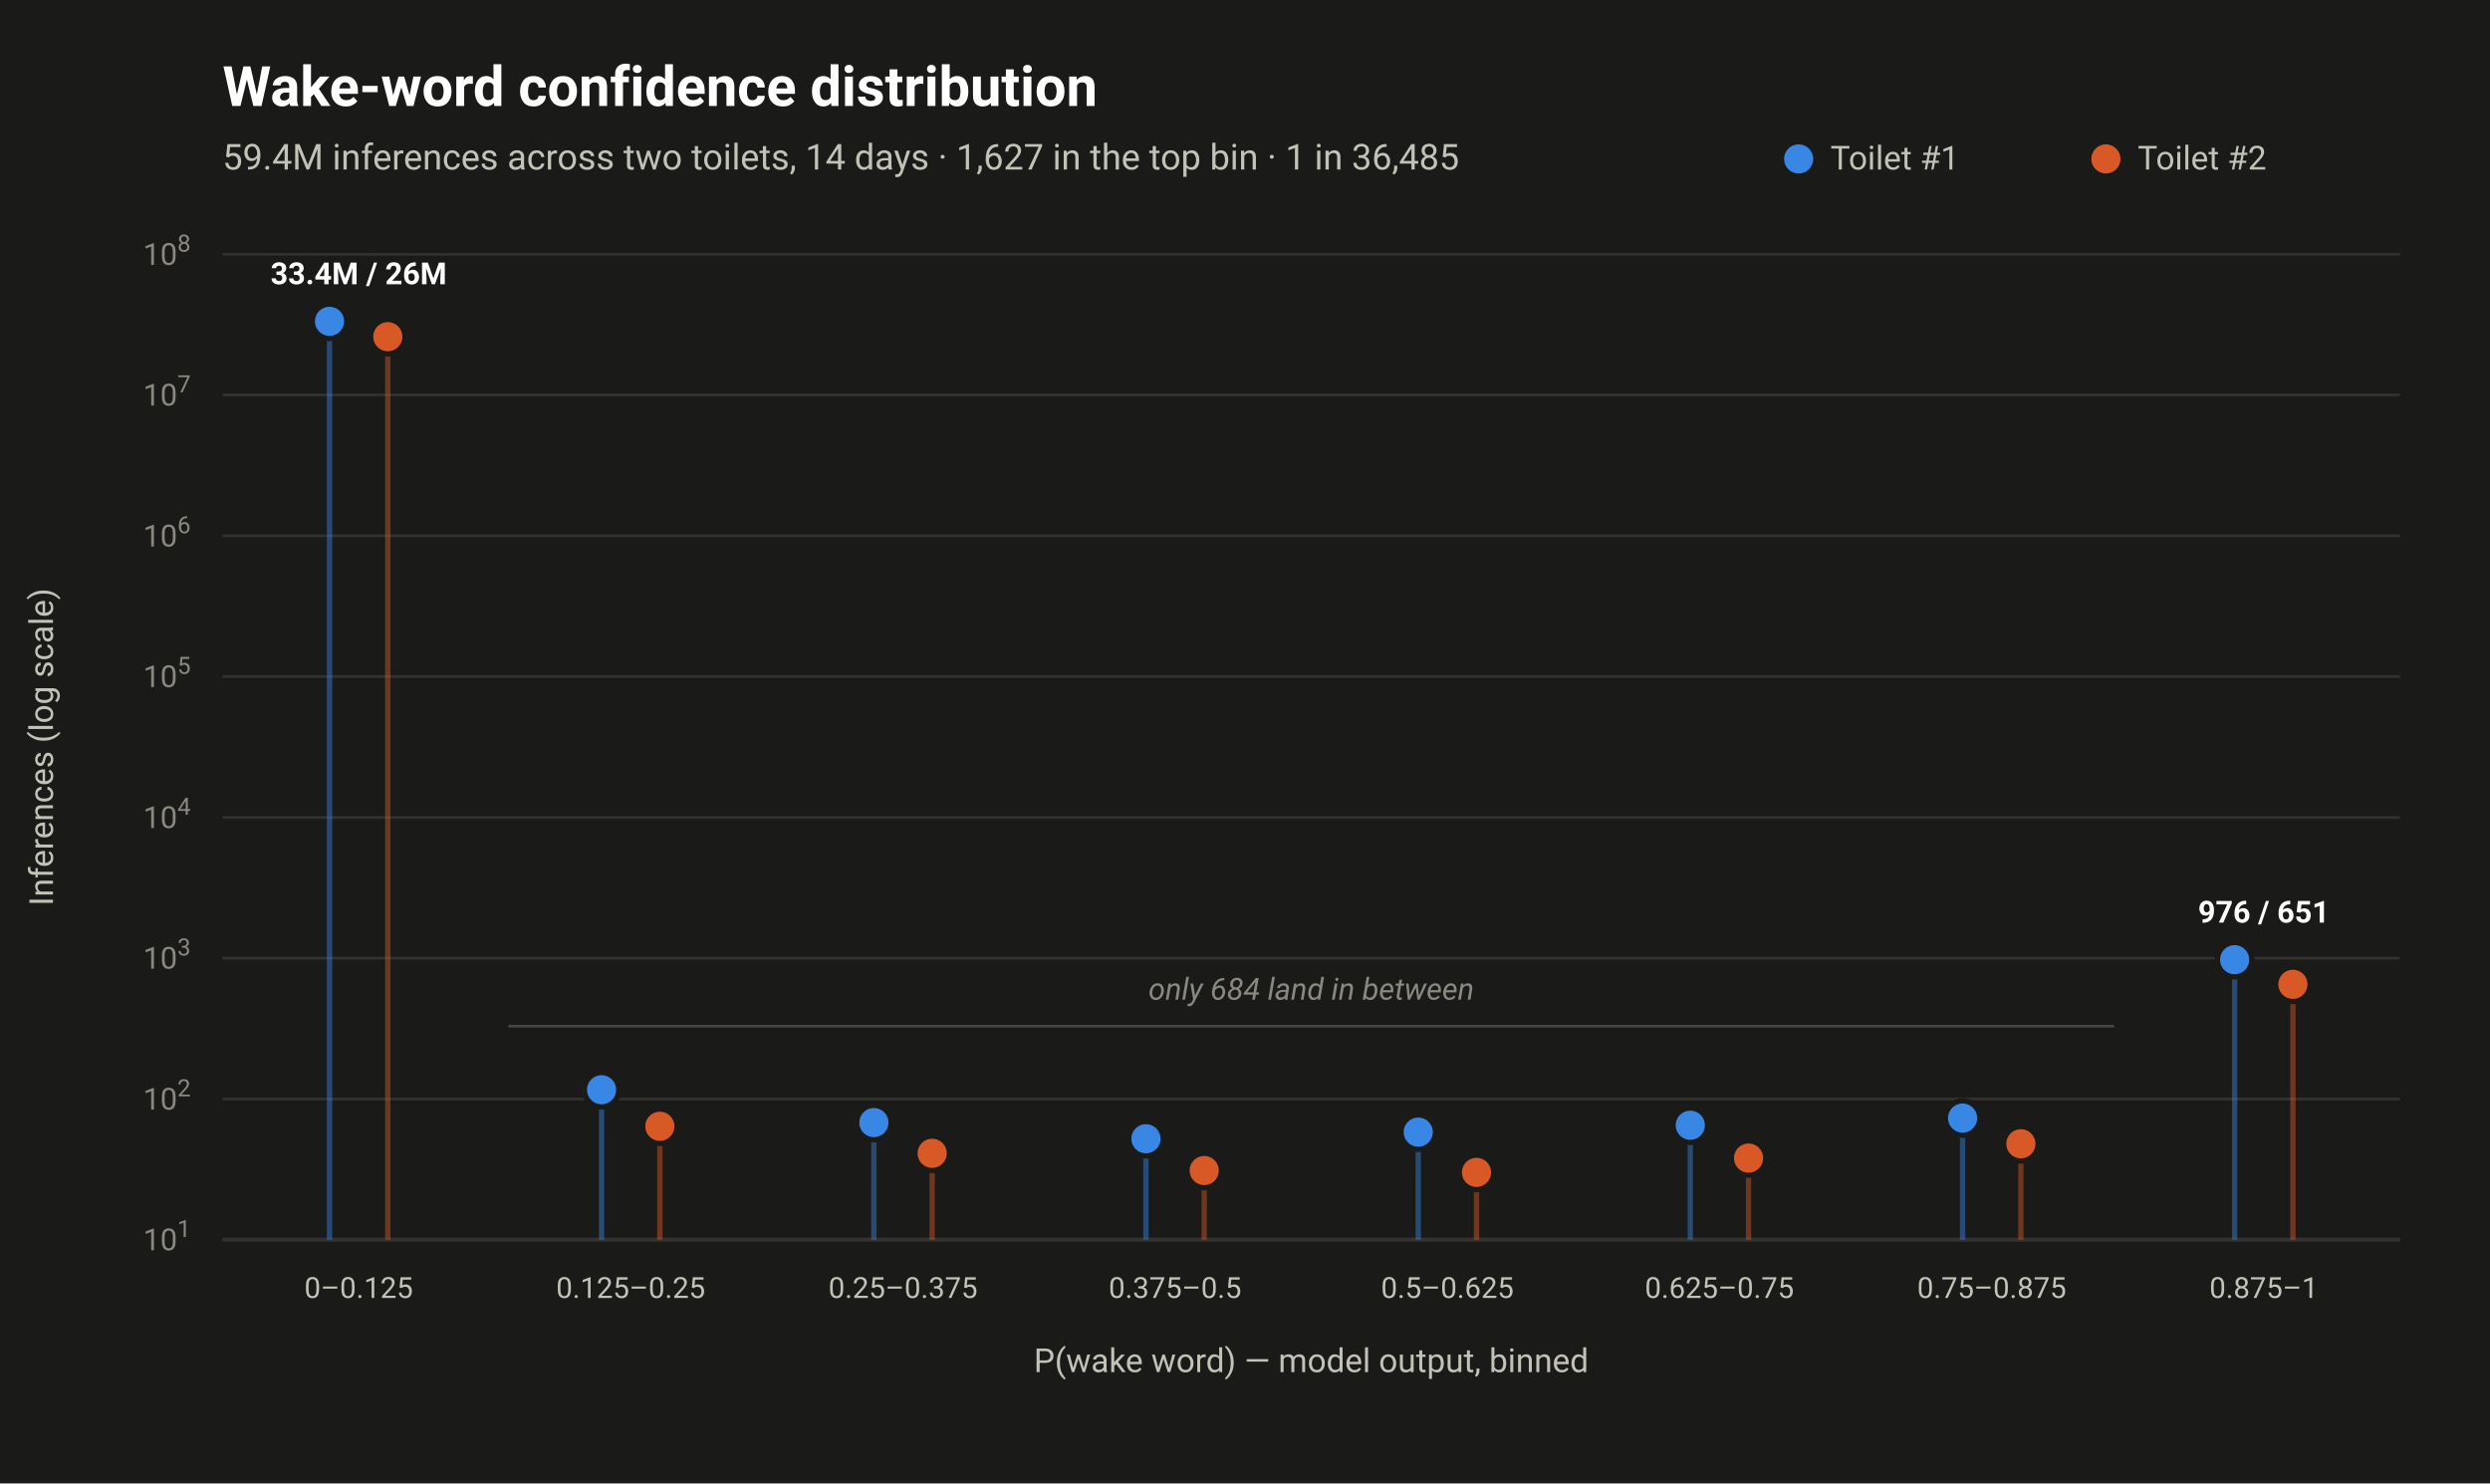
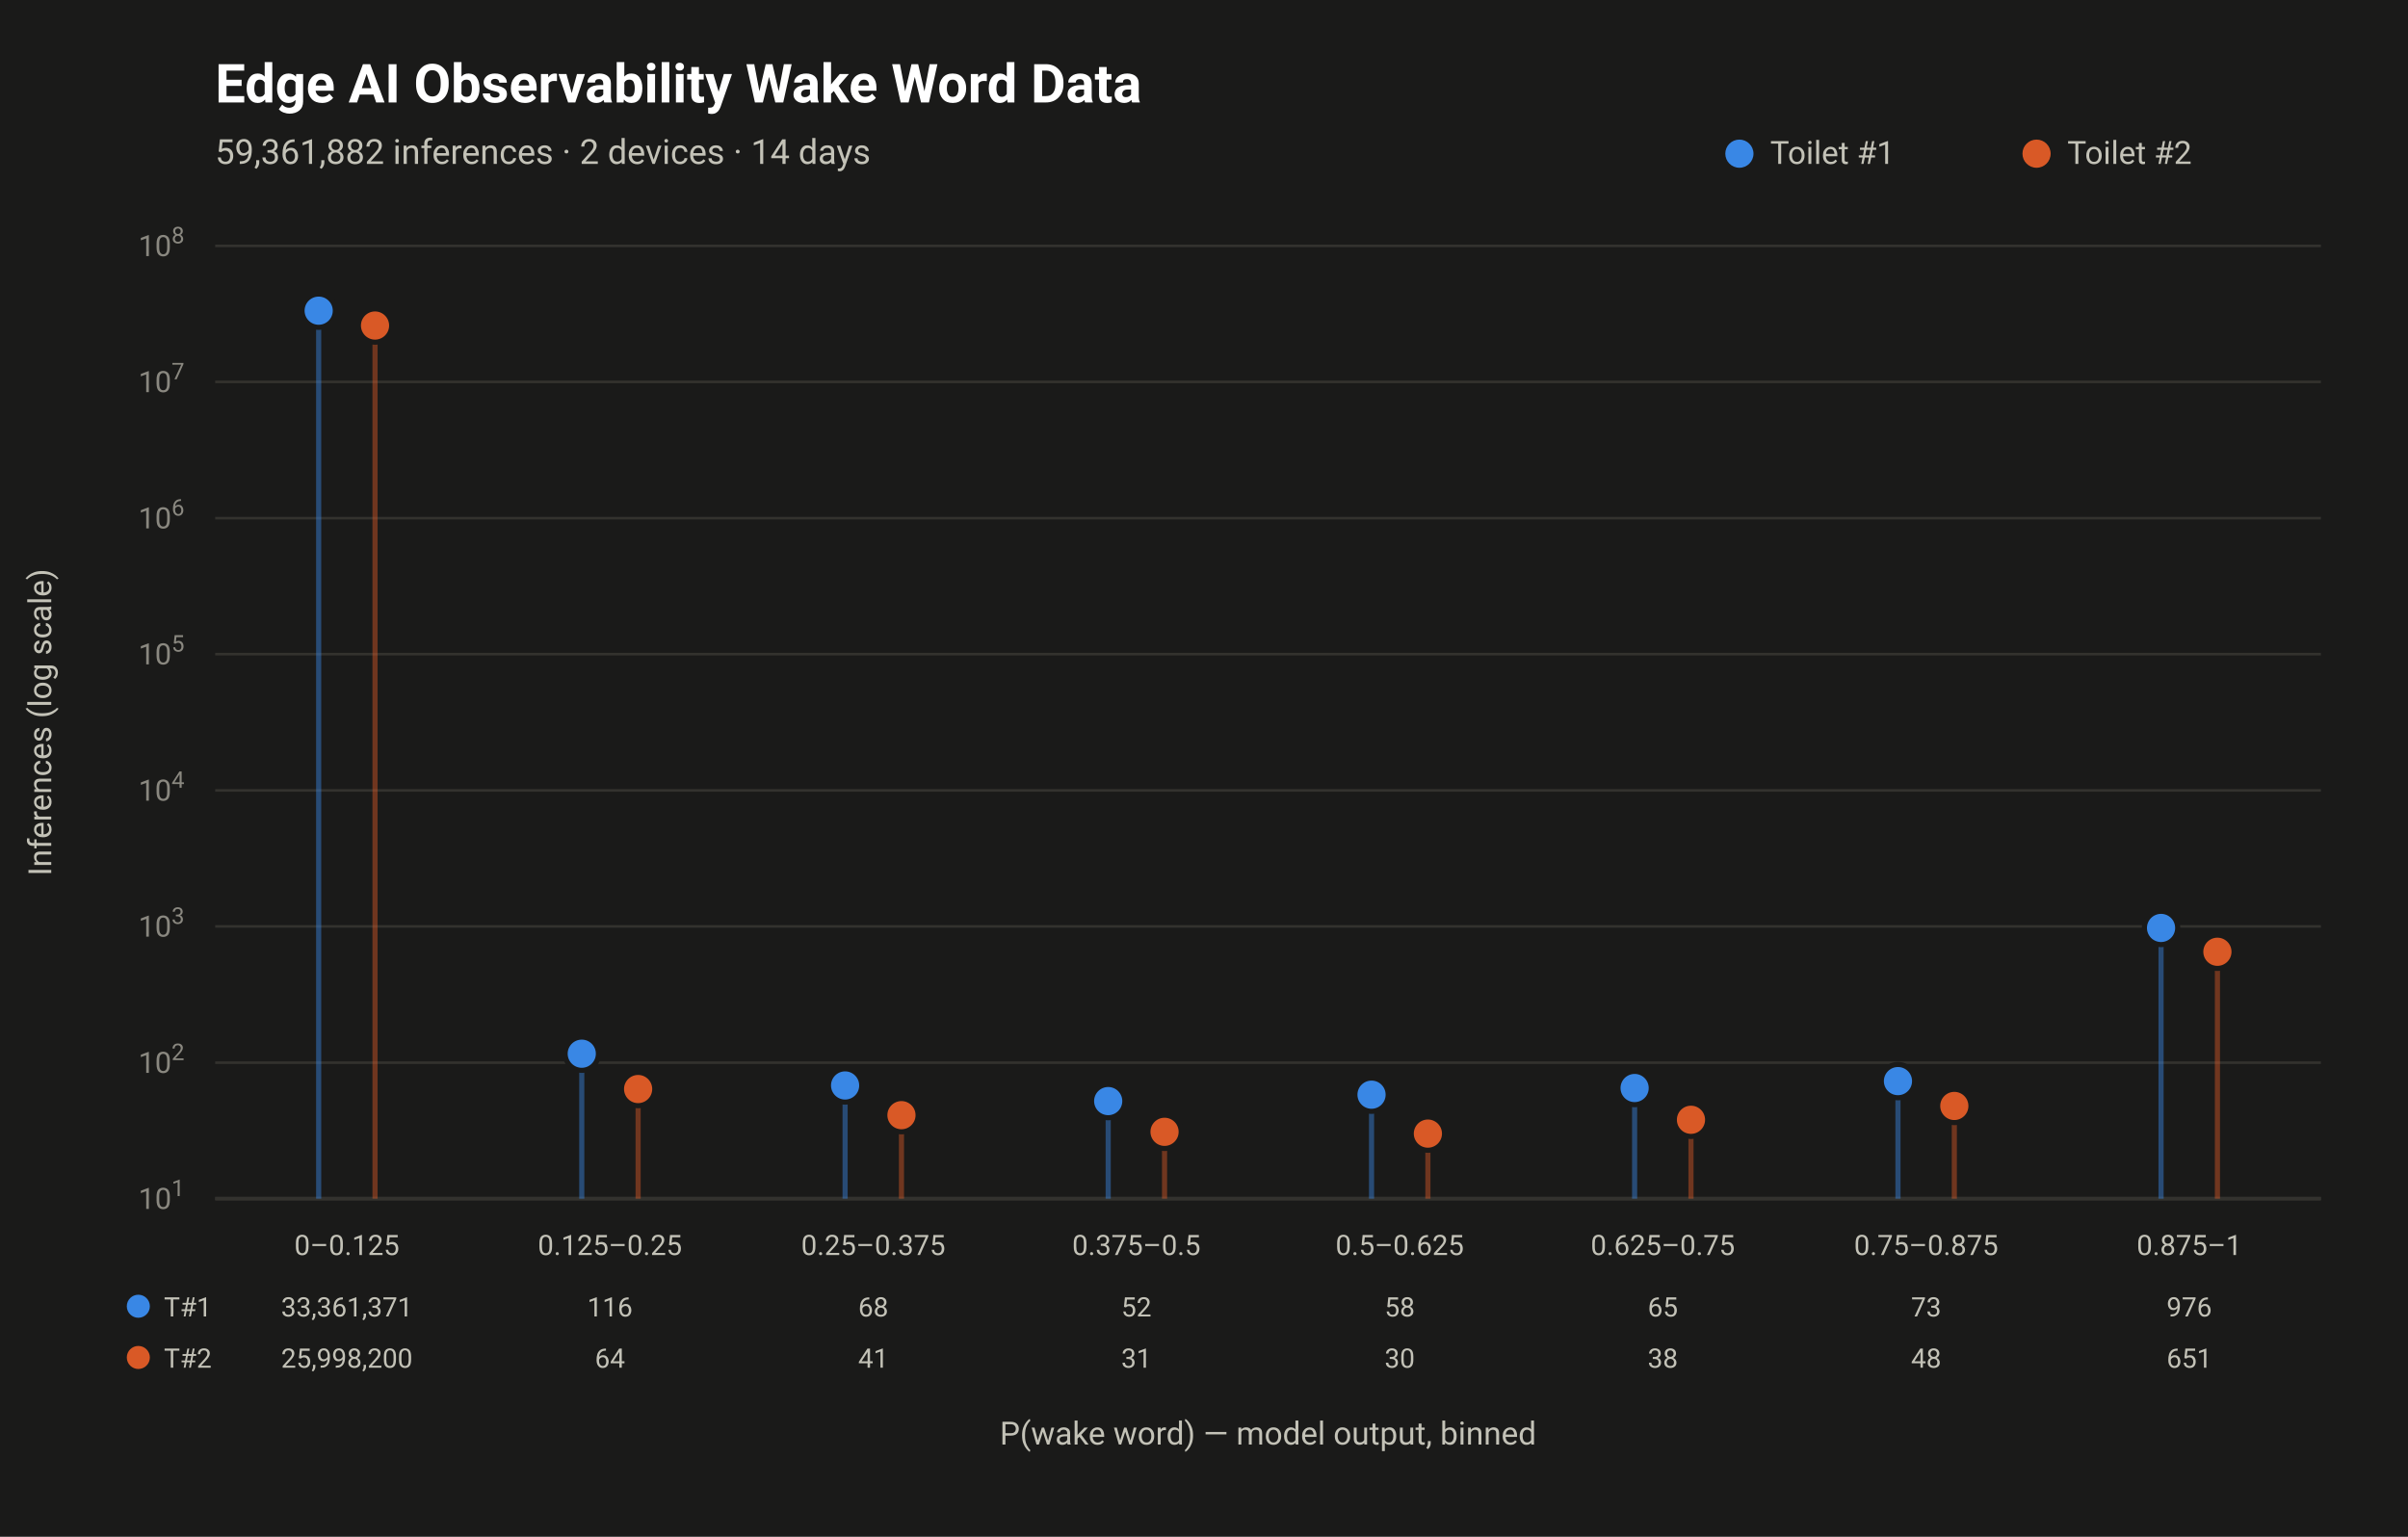
- <svg xmlns="http://www.w3.org/2000/svg" width="940" height="560" viewBox="0 0 940 560" font-family="system-ui,-apple-system,Segoe UI,Roboto,sans-serif">
-   <rect width="940" height="560" fill="#1a1a19" />
-   <text x="84" y="40" font-size="21" font-weight="600" fill="#ffffff">Wake-word confidence distribution</text>
-   <text x="84" y="64" font-size="13.5" fill="#c3c2b7">59.4M inferences across two toilets, 14 days · 1,627 in the top bin · 1 in 36,485</text>
+ <svg xmlns="http://www.w3.org/2000/svg" width="940" height="600" viewBox="0 0 940 600" font-family="system-ui,-apple-system,Segoe UI,Roboto,sans-serif">
+   <rect width="940" height="600" fill="#1a1a19" />
+   <text x="84" y="40" font-size="21" font-weight="600" fill="#ffffff">Edge AI Observability Wake Word Data</text>
+   <text x="84" y="64" font-size="13.5" fill="#c3c2b7">59,361,882 inferences · 2 devices · 14 days</text>
  <circle cx="679" cy="60" r="5.5" fill="#3987e5" />
  <text x="691" y="64" font-size="12.5" fill="#c3c2b7">Toilet #1</text>
  <circle cx="795" cy="60" r="5.5" fill="#d95926" />
  <text x="807" y="64" font-size="12.5" fill="#c3c2b7">Toilet #2</text>
  <line x1="84" y1="468.0" x2="906" y2="468.0" stroke="#33322e" stroke-width="1" />
  <text x="72" y="472.0" font-size="11.5" text-anchor="end" fill="#8a8880">10<tspan font-size="9" dy="-5">1</tspan>
  </text>
  <line x1="84" y1="414.9" x2="906" y2="414.9" stroke="#33322e" stroke-width="1" />
  <text x="72" y="418.9" font-size="11.5" text-anchor="end" fill="#8a8880">10<tspan font-size="9" dy="-5">2</tspan>
  </text>
  <line x1="84" y1="361.7" x2="906" y2="361.7" stroke="#33322e" stroke-width="1" />
  <text x="72" y="365.7" font-size="11.5" text-anchor="end" fill="#8a8880">10<tspan font-size="9" dy="-5">3</tspan>
  </text>
  <line x1="84" y1="308.6" x2="906" y2="308.6" stroke="#33322e" stroke-width="1" />
  <text x="72" y="312.6" font-size="11.5" text-anchor="end" fill="#8a8880">10<tspan font-size="9" dy="-5">4</tspan>
  </text>
  <line x1="84" y1="255.4" x2="906" y2="255.4" stroke="#33322e" stroke-width="1" />
  <text x="72" y="259.4" font-size="11.5" text-anchor="end" fill="#8a8880">10<tspan font-size="9" dy="-5">5</tspan>
  </text>
  <line x1="84" y1="202.3" x2="906" y2="202.3" stroke="#33322e" stroke-width="1" />
  <text x="72" y="206.3" font-size="11.5" text-anchor="end" fill="#8a8880">10<tspan font-size="9" dy="-5">6</tspan>
  </text>
  <line x1="84" y1="149.1" x2="906" y2="149.1" stroke="#33322e" stroke-width="1" />
  <text x="72" y="153.1" font-size="11.5" text-anchor="end" fill="#8a8880">10<tspan font-size="9" dy="-5">7</tspan>
  </text>
  <line x1="84" y1="96.0" x2="906" y2="96.0" stroke="#33322e" stroke-width="1" />
  <text x="72" y="100.0" font-size="11.5" text-anchor="end" fill="#8a8880">10<tspan font-size="9" dy="-5">8</tspan>
  </text>
  <line x1="84" y1="468" x2="906" y2="468" stroke="#33322e" stroke-width="1.5" />
  <line x1="124.4" y1="468" x2="124.4" y2="121.3" stroke="#3987e5" stroke-width="2" opacity="0.45" />
  <circle cx="124.4" cy="121.3" r="6.5" fill="#3987e5" stroke="#1a1a19" stroke-width="2" />
  <line x1="146.4" y1="468" x2="146.4" y2="127.1" stroke="#d95926" stroke-width="2" opacity="0.45" />
  <circle cx="146.4" cy="127.1" r="6.5" fill="#d95926" stroke="#1a1a19" stroke-width="2" />
-   <text x="135.4" y="107.3" font-size="11.5" text-anchor="middle" font-weight="600" fill="#ffffff">33.4M / 26M</text>
  <line x1="227.1" y1="468" x2="227.1" y2="411.4" stroke="#3987e5" stroke-width="2" opacity="0.45" />
  <circle cx="227.1" cy="411.4" r="6.5" fill="#3987e5" stroke="#1a1a19" stroke-width="2" />
  <line x1="249.1" y1="468" x2="249.1" y2="425.2" stroke="#d95926" stroke-width="2" opacity="0.45" />
  <circle cx="249.1" cy="425.2" r="6.5" fill="#d95926" stroke="#1a1a19" stroke-width="2" />
  <line x1="329.9" y1="468" x2="329.9" y2="423.8" stroke="#3987e5" stroke-width="2" opacity="0.45" />
  <circle cx="329.9" cy="423.8" r="6.5" fill="#3987e5" stroke="#1a1a19" stroke-width="2" />
  <line x1="351.9" y1="468" x2="351.9" y2="435.4" stroke="#d95926" stroke-width="2" opacity="0.45" />
  <circle cx="351.9" cy="435.4" r="6.5" fill="#d95926" stroke="#1a1a19" stroke-width="2" />
  <line x1="432.6" y1="468" x2="432.6" y2="429.9" stroke="#3987e5" stroke-width="2" opacity="0.45" />
  <circle cx="432.6" cy="429.9" r="6.5" fill="#3987e5" stroke="#1a1a19" stroke-width="2" />
  <line x1="454.6" y1="468" x2="454.6" y2="441.9" stroke="#d95926" stroke-width="2" opacity="0.45" />
  <circle cx="454.6" cy="441.9" r="6.5" fill="#d95926" stroke="#1a1a19" stroke-width="2" />
  <line x1="535.4" y1="468" x2="535.4" y2="427.4" stroke="#3987e5" stroke-width="2" opacity="0.45" />
  <circle cx="535.4" cy="427.4" r="6.5" fill="#3987e5" stroke="#1a1a19" stroke-width="2" />
  <line x1="557.4" y1="468" x2="557.4" y2="442.6" stroke="#d95926" stroke-width="2" opacity="0.45" />
  <circle cx="557.4" cy="442.6" r="6.5" fill="#d95926" stroke="#1a1a19" stroke-width="2" />
  <line x1="638.1" y1="468" x2="638.1" y2="424.8" stroke="#3987e5" stroke-width="2" opacity="0.45" />
  <circle cx="638.1" cy="424.8" r="6.5" fill="#3987e5" stroke="#1a1a19" stroke-width="2" />
  <line x1="660.1" y1="468" x2="660.1" y2="437.2" stroke="#d95926" stroke-width="2" opacity="0.45" />
  <circle cx="660.1" cy="437.2" r="6.5" fill="#d95926" stroke="#1a1a19" stroke-width="2" />
  <line x1="740.9" y1="468" x2="740.9" y2="422.1" stroke="#3987e5" stroke-width="2" opacity="0.45" />
  <circle cx="740.9" cy="422.1" r="6.5" fill="#3987e5" stroke="#1a1a19" stroke-width="2" />
  <line x1="762.9" y1="468" x2="762.9" y2="431.8" stroke="#d95926" stroke-width="2" opacity="0.45" />
  <circle cx="762.9" cy="431.8" r="6.5" fill="#d95926" stroke="#1a1a19" stroke-width="2" />
  <line x1="843.6" y1="468" x2="843.6" y2="362.3" stroke="#3987e5" stroke-width="2" opacity="0.45" />
  <circle cx="843.6" cy="362.3" r="6.5" fill="#3987e5" stroke="#1a1a19" stroke-width="2" />
  <line x1="865.6" y1="468" x2="865.6" y2="371.6" stroke="#d95926" stroke-width="2" opacity="0.45" />
  <circle cx="865.6" cy="371.6" r="6.5" fill="#d95926" stroke="#1a1a19" stroke-width="2" />
-   <text x="854.6" y="348.3" font-size="11.5" text-anchor="middle" font-weight="600" fill="#ffffff">976 / 651</text>
  <text x="135.4" y="490" font-size="11" text-anchor="middle" fill="#c3c2b7">0–0.125</text>
  <text x="238.1" y="490" font-size="11" text-anchor="middle" fill="#c3c2b7">0.125–0.25</text>
  <text x="340.9" y="490" font-size="11" text-anchor="middle" fill="#c3c2b7">0.25–0.375</text>
  <text x="443.6" y="490" font-size="11" text-anchor="middle" fill="#c3c2b7">0.375–0.5</text>
  <text x="546.4" y="490" font-size="11" text-anchor="middle" fill="#c3c2b7">0.5–0.625</text>
  <text x="649.1" y="490" font-size="11" text-anchor="middle" fill="#c3c2b7">0.625–0.75</text>
  <text x="751.9" y="490" font-size="11" text-anchor="middle" fill="#c3c2b7">0.75–0.875</text>
  <text x="854.6" y="490" font-size="11" text-anchor="middle" fill="#c3c2b7">0.875–1</text>
-   <text x="495.0" y="518" font-size="12.5" text-anchor="middle" fill="#c3c2b7">P(wake word) — model output, binned</text>
+   <circle cx="54" cy="510.0" r="4.5" fill="#3987e5" />
+   <text x="64" y="514.0" font-size="10.5" fill="#c3c2b7">T#1</text>
+   <text x="135.4" y="514.0" font-size="10.5" text-anchor="middle" fill="#c3c2b7">33,361,371</text>
+   <text x="238.1" y="514.0" font-size="10.5" text-anchor="middle" fill="#c3c2b7">116</text>
+   <text x="340.9" y="514.0" font-size="10.5" text-anchor="middle" fill="#c3c2b7">68</text>
+   <text x="443.6" y="514.0" font-size="10.5" text-anchor="middle" fill="#c3c2b7">52</text>
+   <text x="546.4" y="514.0" font-size="10.5" text-anchor="middle" fill="#c3c2b7">58</text>
+   <text x="649.1" y="514.0" font-size="10.5" text-anchor="middle" fill="#c3c2b7">65</text>
+   <text x="751.9" y="514.0" font-size="10.5" text-anchor="middle" fill="#c3c2b7">73</text>
+   <text x="854.6" y="514.0" font-size="10.5" text-anchor="middle" fill="#c3c2b7">976</text>
+   <circle cx="54" cy="530.0" r="4.5" fill="#d95926" />
+   <text x="64" y="534.0" font-size="10.5" fill="#c3c2b7">T#2</text>
+   <text x="135.4" y="534.0" font-size="10.5" text-anchor="middle" fill="#c3c2b7">25,998,200</text>
+   <text x="238.1" y="534.0" font-size="10.5" text-anchor="middle" fill="#c3c2b7">64</text>
+   <text x="340.9" y="534.0" font-size="10.5" text-anchor="middle" fill="#c3c2b7">41</text>
+   <text x="443.6" y="534.0" font-size="10.5" text-anchor="middle" fill="#c3c2b7">31</text>
+   <text x="546.4" y="534.0" font-size="10.5" text-anchor="middle" fill="#c3c2b7">30</text>
+   <text x="649.1" y="534.0" font-size="10.5" text-anchor="middle" fill="#c3c2b7">38</text>
+   <text x="751.9" y="534.0" font-size="10.5" text-anchor="middle" fill="#c3c2b7">48</text>
+   <text x="854.6" y="534.0" font-size="10.5" text-anchor="middle" fill="#c3c2b7">651</text>
+   <text x="495.0" y="564" font-size="12.5" text-anchor="middle" fill="#c3c2b7">P(wake word) — model output, binned</text>
  <text x="20" y="282.0" font-size="12.5" text-anchor="middle" fill="#c3c2b7" transform="rotate(-90 20 282.0)">Inferences (log scale)</text>
-   <text x="495.0" y="377.4" font-size="11.5" text-anchor="middle" fill="#8a8880" font-style="italic">only 684 land in between</text>
-   <line x1="191.9" y1="387.4" x2="798.1" y2="387.4" stroke="#8a8880" stroke-width="1" opacity="0.4" />
</svg>
